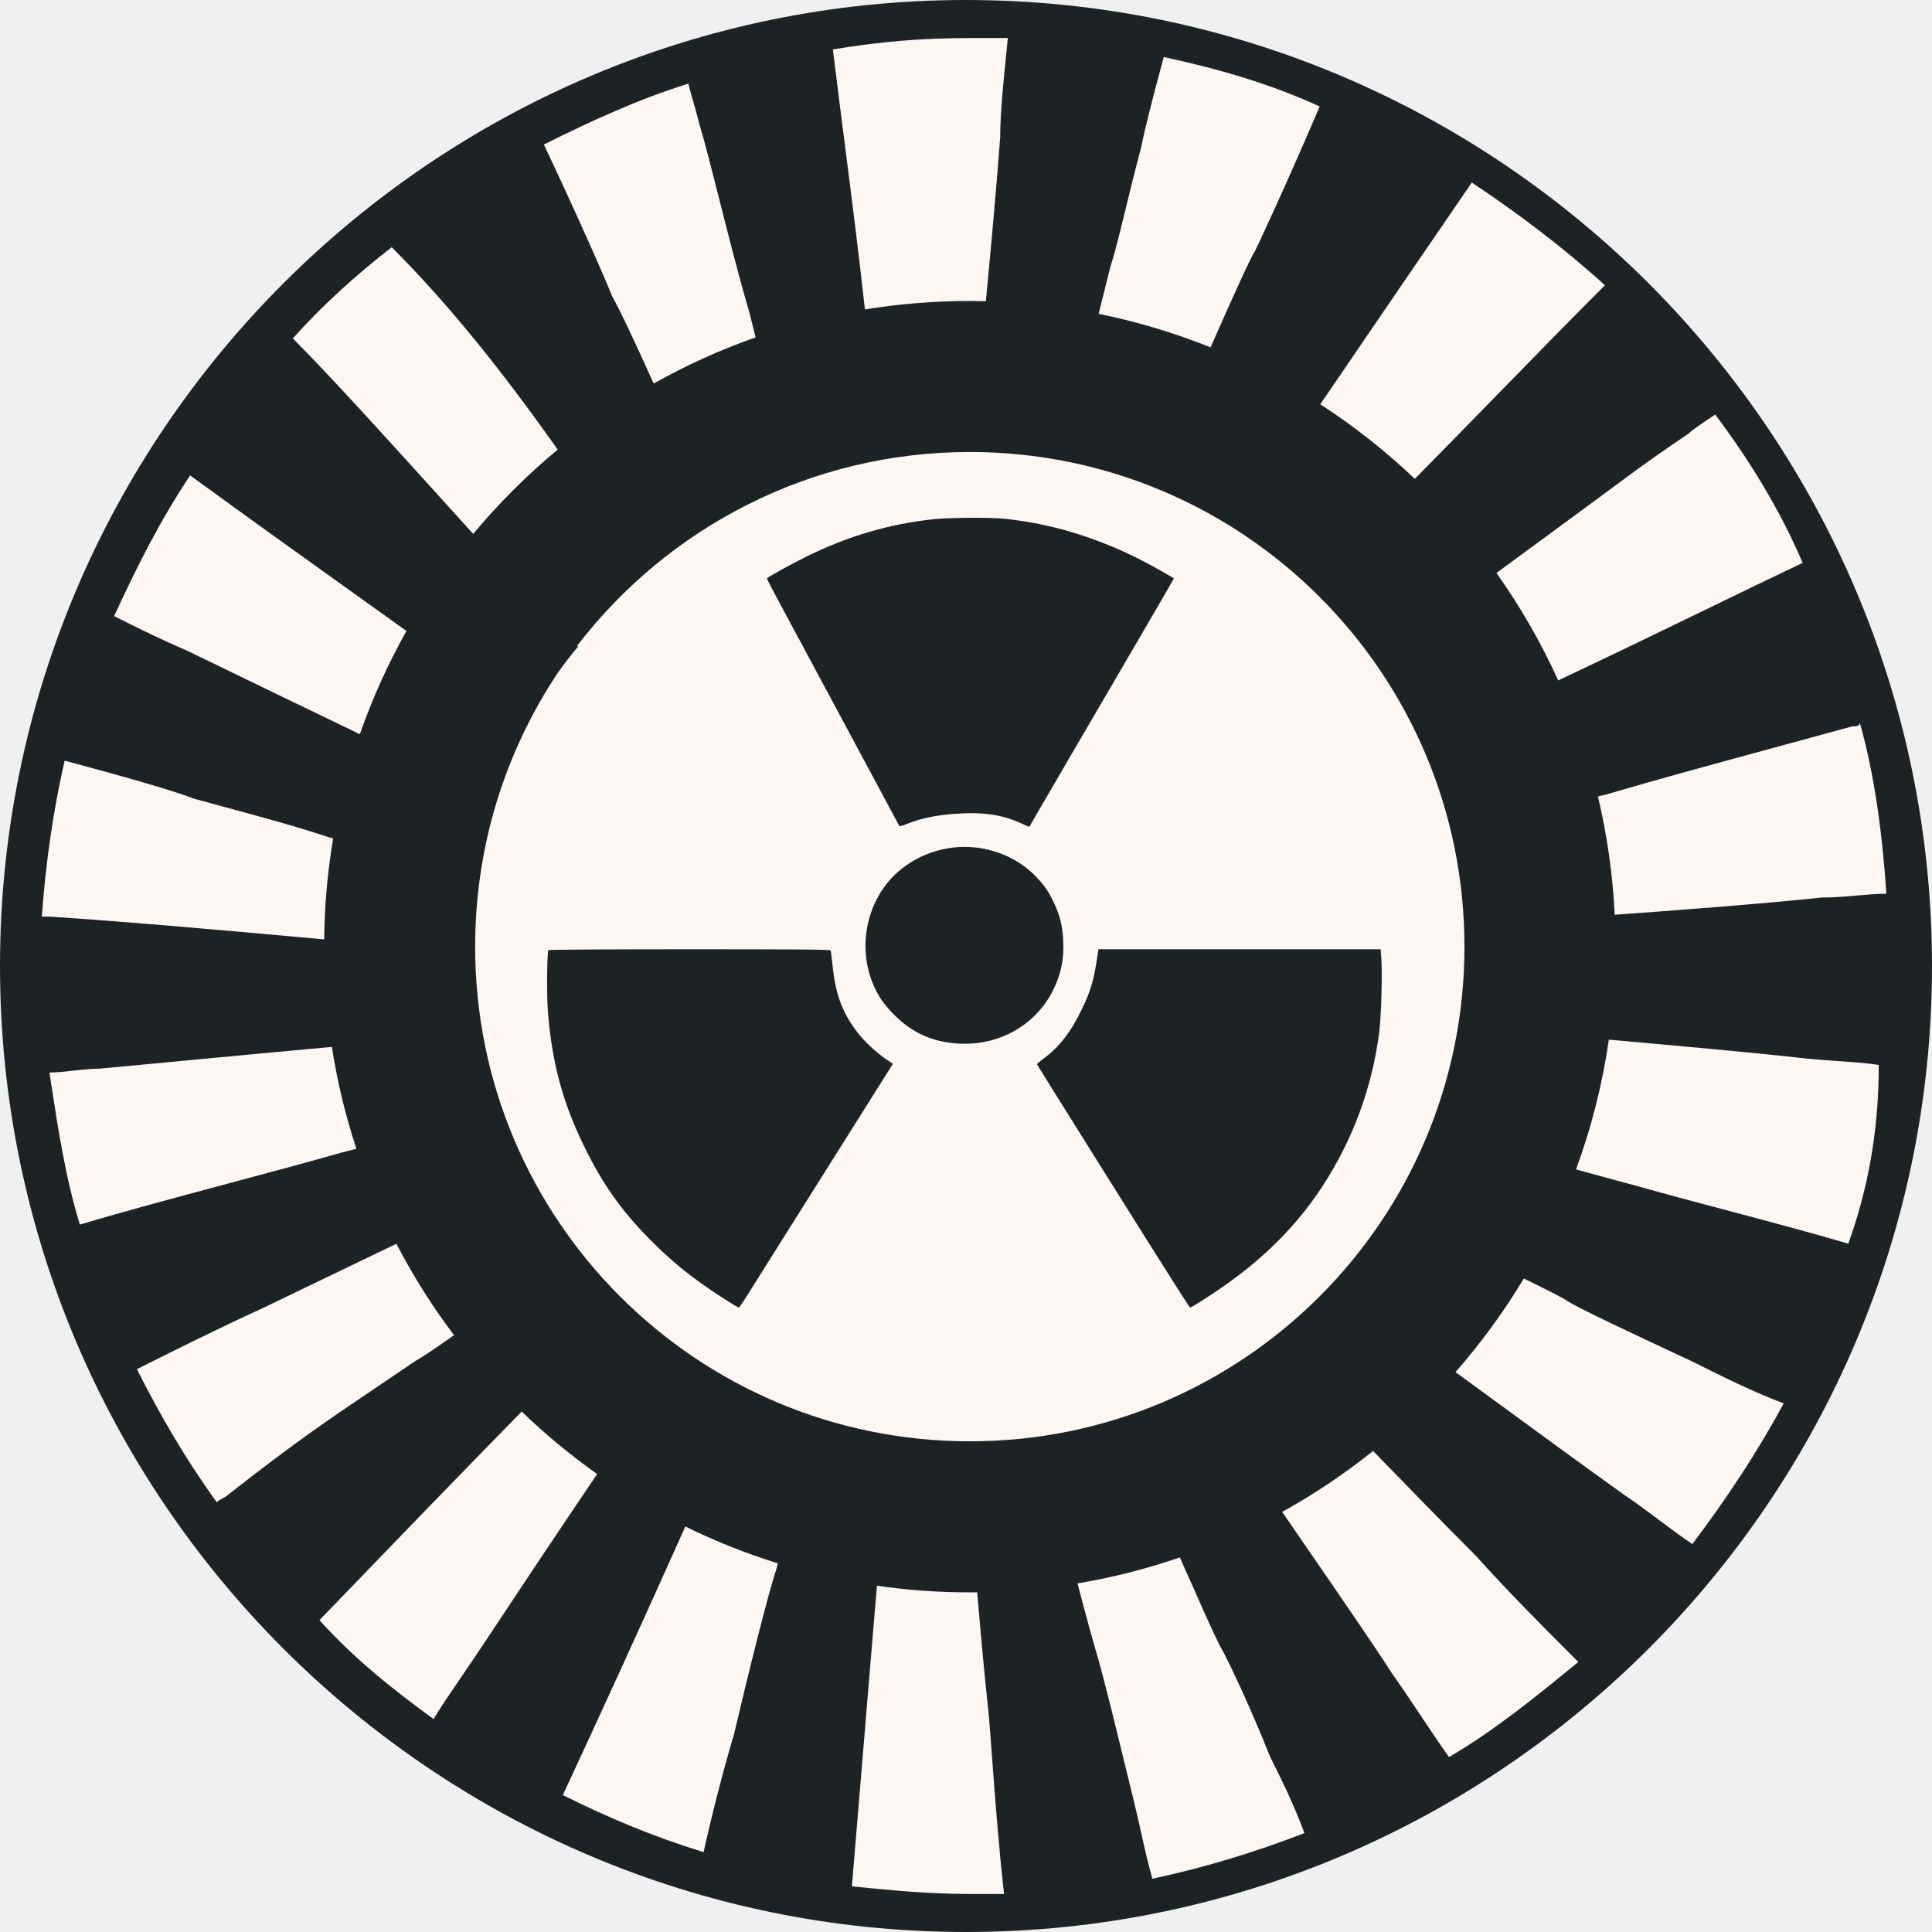
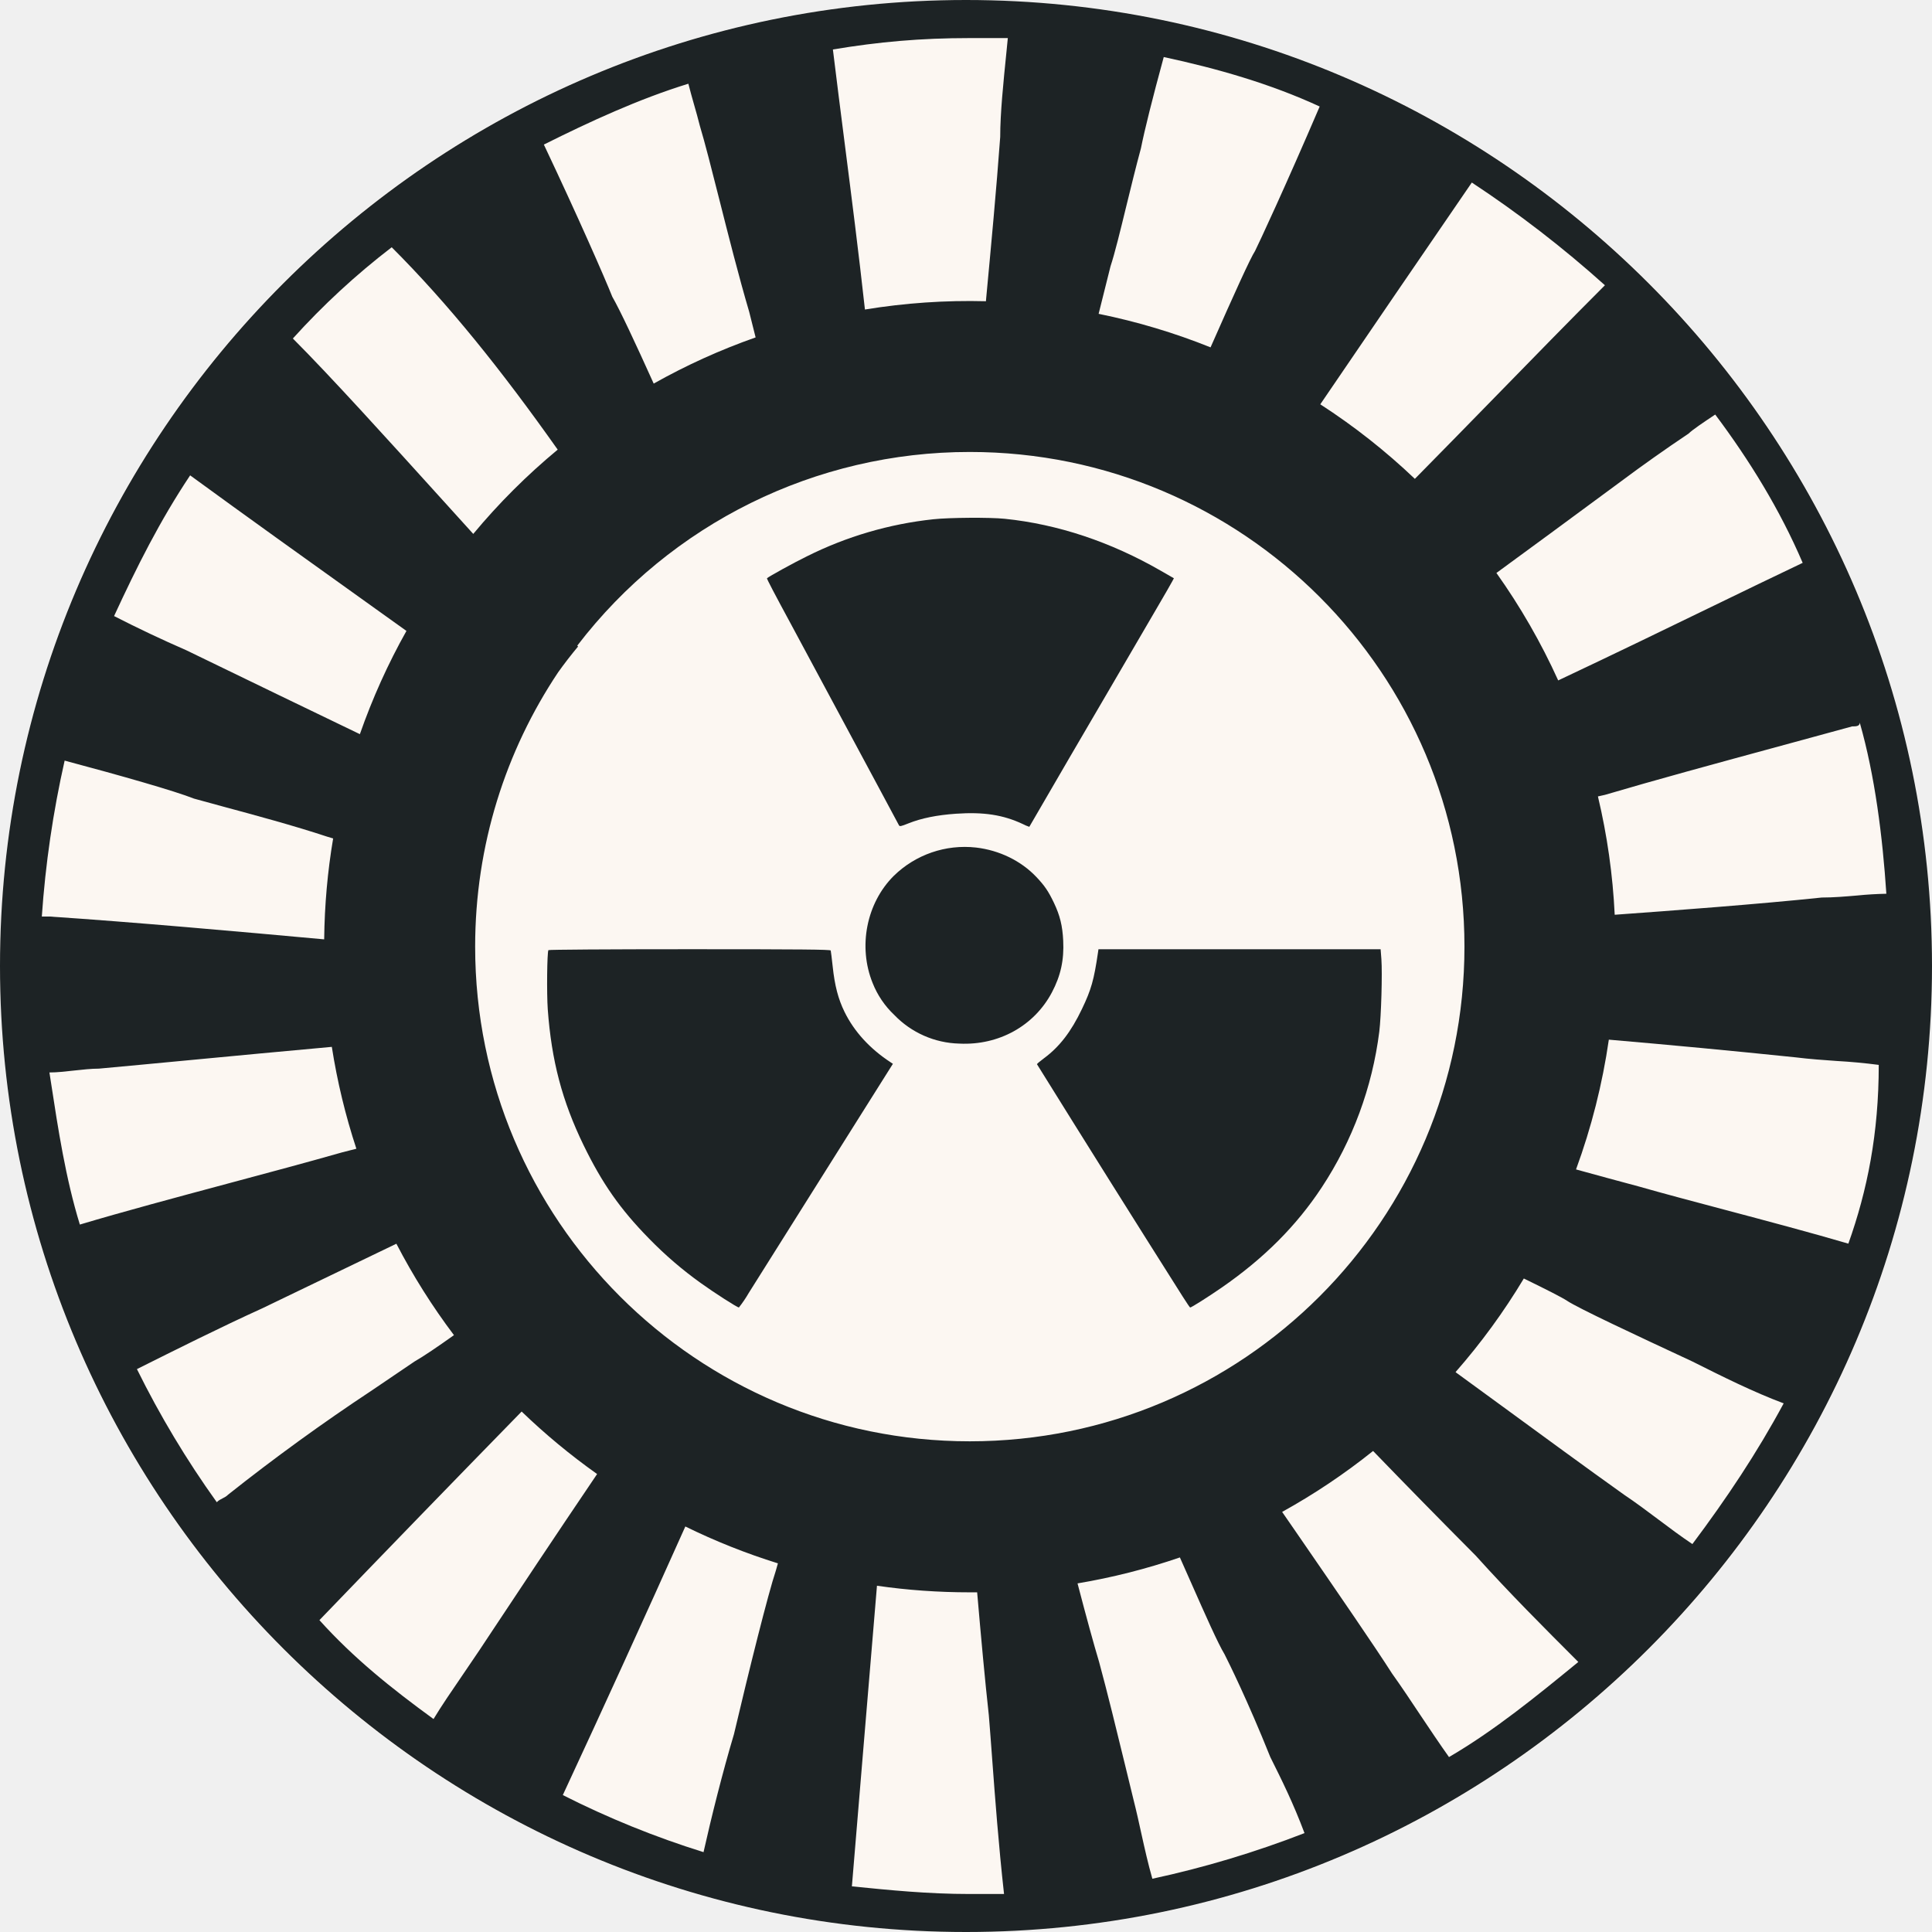
- <svg xmlns="http://www.w3.org/2000/svg" width="48" height="48" viewBox="0 0 48 48" fill="none">
-   <g clip-path="url(#clip0_246_16335)">
-     <rect width="48" height="48" rx="24" fill="#FCF7F2" />
-     <path fill-rule="evenodd" clip-rule="evenodd" d="M24.962 12.889C26.278 13.024 27.591 13.461 28.843 14.182L29.165 14.367L29.126 14.442C29.104 14.483 28.93 14.785 28.739 15.112C28.548 15.438 28.256 15.939 28.09 16.224C27.924 16.509 27.691 16.908 27.573 17.11C27.159 17.816 26.086 19.655 25.833 20.094C25.693 20.337 25.576 20.539 25.574 20.542C25.572 20.545 25.499 20.514 25.413 20.474C24.924 20.244 24.438 20.169 23.748 20.217C23.276 20.25 22.891 20.328 22.571 20.456C22.379 20.533 22.352 20.538 22.333 20.501C22.321 20.479 22.086 20.039 21.809 19.525C20.634 17.333 20.102 16.342 19.922 16.009C19.817 15.815 19.694 15.587 19.649 15.504C19.245 14.755 19.046 14.375 19.055 14.367C19.102 14.322 19.729 13.978 20.049 13.821C21.081 13.315 22.084 13.021 23.188 12.9C23.577 12.858 24.597 12.851 24.962 12.889ZM24.25 21.057C24.831 21.125 25.367 21.387 25.747 21.788C25.957 22.009 26.048 22.143 26.185 22.431C26.334 22.744 26.397 22.999 26.415 23.369C26.439 23.848 26.353 24.242 26.136 24.654C25.695 25.488 24.813 25.976 23.836 25.928C23.184 25.896 22.676 25.672 22.217 25.214C21.956 24.954 21.808 24.736 21.68 24.422C21.314 23.519 21.527 22.438 22.204 21.761C22.731 21.235 23.503 20.97 24.25 21.057ZM34.319 23.829C34.346 24.179 34.315 25.26 34.268 25.631C34.094 27.015 33.606 28.333 32.838 29.5C32.208 30.456 31.405 31.261 30.352 31.99C30.023 32.218 29.6 32.485 29.569 32.485C29.562 32.485 29.479 32.363 29.384 32.213C29.29 32.064 29.187 31.902 29.155 31.853C28.911 31.479 25.763 26.456 25.763 26.44C25.763 26.43 25.84 26.364 25.935 26.294C26.32 26.01 26.611 25.633 26.881 25.068C27.111 24.589 27.179 24.348 27.279 23.666L27.291 23.584H34.301L34.319 23.829ZM20.639 23.615C20.644 23.633 20.666 23.812 20.688 24.013C20.738 24.488 20.826 24.823 20.982 25.14C21.222 25.629 21.611 26.055 22.125 26.391L22.184 26.43L21.357 27.744C20.902 28.467 20.147 29.667 19.678 30.412C19.21 31.156 18.725 31.927 18.602 32.124C18.479 32.322 18.369 32.485 18.358 32.485C18.318 32.486 17.735 32.111 17.412 31.878C16.925 31.526 16.542 31.197 16.128 30.775C15.411 30.044 14.962 29.403 14.499 28.452C13.966 27.355 13.702 26.351 13.609 25.076C13.581 24.681 13.592 23.66 13.625 23.606C13.633 23.593 15.105 23.584 17.134 23.584C19.908 23.584 20.631 23.59 20.639 23.615Z" fill="#1D2325" />
-     <path fill-rule="evenodd" clip-rule="evenodd" d="M0 24C0 10.772 10.772 0 24 0C37.228 0 48 10.772 48 24C48 37.228 37.228 48 24 48C10.772 48 0 37.228 0 24ZM42.842 30.054C43.886 30.331 45.01 30.63 45.921 30.898C46.394 29.575 46.677 28.157 46.677 26.457C46.335 26.408 45.992 26.384 45.636 26.36C45.305 26.337 44.963 26.313 44.598 26.268C43.544 26.151 41.837 25.997 39.971 25.83C39.81 26.946 39.535 28.025 39.156 29.054C39.694 29.202 40.203 29.341 40.724 29.48C41.297 29.644 42.046 29.843 42.842 30.054ZM37.859 31.764C37.363 32.59 36.795 33.368 36.163 34.089C36.172 34.096 36.18 34.103 36.189 34.11C36.504 34.339 36.888 34.62 37.307 34.926C38.272 35.633 39.424 36.475 40.346 37.134C40.63 37.323 40.913 37.535 41.197 37.748C41.48 37.961 41.764 38.173 42.047 38.362C42.898 37.228 43.654 36.094 44.315 34.866C43.559 34.583 42.803 34.205 42.047 33.827C40.63 33.165 39.213 32.504 38.929 32.315C38.809 32.235 38.419 32.037 37.859 31.764ZM34.114 36.049C33.407 36.615 32.652 37.122 31.855 37.563C31.977 37.742 32.099 37.919 32.22 38.094C33.247 39.585 34.171 40.928 34.583 41.575C34.819 41.906 35.055 42.26 35.291 42.614C35.528 42.968 35.764 43.323 36 43.654C37.134 42.992 38.173 42.142 39.213 41.291C38.362 40.441 37.512 39.591 36.661 38.646C35.787 37.772 34.938 36.897 34.114 36.049ZM29.313 38.694C28.494 38.975 27.645 39.193 26.771 39.34C26.985 40.159 27.176 40.856 27.307 41.291C27.508 42.028 27.757 43.05 27.951 43.852C28.032 44.181 28.102 44.473 28.157 44.693C28.236 45.008 28.299 45.291 28.358 45.561C28.442 45.939 28.52 46.292 28.63 46.677C29.953 46.394 31.181 46.016 32.409 45.543C32.126 44.787 31.843 44.221 31.559 43.654C30.992 42.236 30.52 41.291 30.425 41.102C30.256 40.82 29.951 40.133 29.593 39.323C29.503 39.12 29.409 38.908 29.313 38.694ZM24.278 39.561C24.217 39.562 24.156 39.562 24.095 39.562C23.311 39.562 22.541 39.506 21.788 39.397C21.697 40.452 21.587 41.782 21.445 43.501C21.363 44.487 21.271 45.602 21.165 46.866C22.11 46.961 23.055 47.055 24.095 47.055H24.945C24.81 45.842 24.723 44.677 24.65 43.697C24.621 43.303 24.594 42.939 24.567 42.614C24.471 41.747 24.374 40.683 24.278 39.561ZM19.328 38.842C18.533 38.595 17.764 38.288 17.027 37.925C15.891 40.466 14.865 42.702 13.984 44.598C15.118 45.165 16.252 45.638 17.48 46.016C17.669 45.165 17.953 44.032 18.236 43.087C18.614 41.48 19.087 39.591 19.276 39.024C19.292 38.967 19.309 38.906 19.328 38.842ZM14.836 36.622C14.172 36.152 13.545 35.633 12.961 35.069C11.316 36.749 9.606 38.521 7.937 40.252C8.787 41.197 9.732 41.953 10.772 42.709C10.961 42.394 11.234 41.995 11.507 41.596C11.643 41.396 11.78 41.197 11.905 41.008C11.99 40.881 12.111 40.699 12.262 40.471C12.807 39.649 13.749 38.228 14.836 36.622ZM11.28 33.172C10.742 32.459 10.262 31.699 9.848 30.901C9.199 31.213 8.508 31.546 7.817 31.879C7.381 32.089 6.945 32.299 6.52 32.504C5.48 32.976 4.347 33.543 3.402 34.016C3.969 35.15 4.63 36.283 5.386 37.323C5.433 37.276 5.48 37.252 5.528 37.228C5.575 37.205 5.622 37.181 5.669 37.134C7.361 35.81 8.137 35.288 9.244 34.542C9.559 34.33 9.901 34.099 10.299 33.827C10.526 33.697 10.864 33.467 11.28 33.172ZM8.854 28.541C8.585 27.724 8.38 26.879 8.245 26.01C7.074 26.115 5.841 26.233 4.729 26.338C3.871 26.419 3.086 26.494 2.457 26.551C2.268 26.551 2.055 26.575 1.843 26.598C1.63 26.622 1.417 26.646 1.228 26.646C1.241 26.727 1.253 26.809 1.266 26.891C1.443 28.049 1.631 29.278 1.984 30.425C3.055 30.104 4.368 29.753 5.665 29.405C6.659 29.139 7.644 28.876 8.504 28.63C8.619 28.601 8.736 28.572 8.854 28.541ZM8.054 23.339C8.063 22.486 8.139 21.648 8.277 20.832C8.225 20.817 8.175 20.802 8.126 20.787C7.31 20.516 6.299 20.244 5.55 20.042C5.257 19.963 5.005 19.895 4.819 19.843C4.346 19.654 3.024 19.276 1.606 18.898C1.323 20.126 1.134 21.449 1.039 22.772H1.228C3.291 22.909 5.955 23.147 8.054 23.339ZM8.941 18.241C9.253 17.347 9.641 16.49 10.098 15.676C9.836 15.489 9.575 15.302 9.314 15.115C7.691 13.954 6.091 12.809 4.724 11.811C3.969 12.945 3.402 14.079 2.835 15.307C3.402 15.591 3.969 15.874 4.63 16.157C6.213 16.925 7.65 17.62 8.941 18.241ZM13.866 16.705C14.021 16.488 14.185 16.275 14.362 16.063C14.355 16.056 14.348 16.049 14.341 16.042C16.588 13.116 20.121 11.23 24.095 11.23C30.882 11.23 36.384 16.733 36.384 23.52C36.384 30.307 30.882 35.809 24.095 35.809C17.307 35.809 11.805 30.307 11.805 23.52C11.805 20.999 12.564 18.655 13.866 16.705ZM11.757 13.265C11.509 12.992 11.256 12.712 11.002 12.431C9.62 10.903 8.198 9.332 7.276 8.409C8.031 7.559 8.882 6.803 9.732 6.142C11.138 7.547 12.462 9.198 13.856 11.17C13.094 11.802 12.391 12.504 11.757 13.265ZM16.241 9.529C17.044 9.077 17.891 8.692 18.773 8.382L18.614 7.748C18.355 6.866 18.095 5.841 17.867 4.939C17.68 4.2 17.514 3.544 17.386 3.118C17.339 2.929 17.291 2.764 17.244 2.598C17.197 2.433 17.15 2.268 17.102 2.079C15.874 2.457 14.646 3.024 13.512 3.591C14.362 5.386 15.024 6.898 15.213 7.37C15.407 7.71 15.775 8.497 16.241 9.529ZM21.489 7.688C22.337 7.55 23.207 7.478 24.095 7.478C24.228 7.478 24.362 7.48 24.495 7.483C24.497 7.456 24.5 7.429 24.502 7.402C24.626 6.078 24.751 4.74 24.85 3.402C24.85 2.815 24.925 2.079 25.008 1.26C25.018 1.156 25.029 1.051 25.039 0.945H24.095C22.866 0.945 21.827 1.039 20.693 1.228C20.787 2.003 20.887 2.783 20.988 3.575C21.158 4.905 21.332 6.266 21.489 7.688ZM27.295 7.797C28.256 7.992 29.186 8.272 30.076 8.63C30.669 7.286 31.066 6.409 31.181 6.236C31.276 6.047 31.937 4.63 32.787 2.646C31.559 2.079 30.236 1.701 28.913 1.417C28.63 2.457 28.441 3.213 28.346 3.685C28.223 4.137 28.1 4.643 27.984 5.116C27.834 5.732 27.697 6.294 27.591 6.614L27.295 7.797ZM32.802 10.045C33.643 10.589 34.429 11.21 35.151 11.897C35.84 11.2 36.516 10.506 37.181 9.825C38.101 8.882 38.999 7.962 39.874 7.087C38.835 6.142 37.701 5.291 36.567 4.535C35.554 6.008 34.183 8.02 32.802 10.045ZM37.178 14.235C38.056 13.594 38.966 12.923 39.776 12.326C39.972 12.181 40.163 12.04 40.346 11.905C40.724 11.622 41.386 11.15 41.953 10.772C42.047 10.677 42.331 10.488 42.614 10.299C43.465 11.433 44.221 12.661 44.787 13.984C44.094 14.312 43.331 14.683 42.492 15.09C41.372 15.634 40.117 16.243 38.713 16.905C38.286 15.963 37.771 15.069 37.178 14.235ZM39.7 19.787C39.767 19.771 39.825 19.758 39.874 19.748C41.189 19.361 42.377 19.038 44.476 18.467C44.941 18.34 45.45 18.201 46.016 18.047C46.11 18.047 46.205 18.047 46.205 17.953C46.583 19.276 46.772 20.787 46.866 22.205C46.641 22.205 46.394 22.226 46.136 22.249C45.853 22.273 45.556 22.299 45.26 22.299C43.714 22.462 41.537 22.625 40.117 22.727C40.068 21.72 39.926 20.737 39.7 19.787Z" fill="#1D2325" />
+ <svg xmlns="http://www.w3.org/2000/svg" width="48" height="48" fill="none">
+   <g clip-path="url(#a)">
+     <rect width="48" height="48" fill="#FCF7F2" rx="24" />
+     <path fill="#1D2325" fill-rule="evenodd" d="M24.962 12.889c1.316.135 2.63.572 3.881 1.293l.322.185-.04.075c-.02.041-.195.343-.386.67l-1.166 1.998a847 847 0 0 0-2 3.432 1 1 0 0 1-.16-.068c-.49-.23-.975-.305-1.665-.257-.472.033-.857.111-1.177.239-.192.077-.219.082-.238.045l-.523-.976-2.16-4.021q-.608-1.123-.595-1.137c.047-.045.674-.39.994-.546a9.2 9.2 0 0 1 3.139-.92c.39-.043 1.409-.05 1.774-.012m-.712 8.168c.58.068 1.117.33 1.497.73.21.222.3.356.438.644.149.313.212.568.23.938.024.48-.062.873-.28 1.285-.44.834-1.322 1.322-2.299 1.274a2.32 2.32 0 0 1-1.62-.714 2.2 2.2 0 0 1-.536-.792c-.366-.903-.153-1.985.524-2.66a2.52 2.52 0 0 1 2.046-.705m10.07 2.772c.026.35-.005 1.43-.052 1.802a9.1 9.1 0 0 1-1.43 3.87c-.63.955-1.433 1.76-2.486 2.489-.33.228-.752.495-.783.495-.007 0-.09-.122-.185-.272a827.98 827.98 0 0 1-3.621-5.773c0-.01.077-.076.172-.146.386-.284.676-.66.946-1.226.23-.48.298-.72.398-1.402l.012-.082h7.01zm-13.681-.214c.005.018.027.197.049.398.05.474.138.81.294 1.127.24.49.63.915 1.143 1.251l.059.039-.827 1.314-2.755 4.38a3 3 0 0 1-.244.36c-.04.002-.623-.373-.946-.606a9.5 9.5 0 0 1-1.284-1.103c-.717-.73-1.166-1.372-1.629-2.323-.533-1.098-.797-2.1-.89-3.376-.028-.395-.017-1.416.016-1.47.008-.013 1.48-.023 3.51-.023 2.773 0 3.496.007 3.504.032" clip-rule="evenodd" />
+     <path fill="#1D2325" fill-rule="evenodd" d="M0 24C0 10.772 10.772 0 24 0s24 10.772 24 24-10.772 24-24 24S0 37.228 0 24m42.842 6.054c1.044.277 2.168.576 3.08.844.472-1.323.755-2.74.755-4.441a14 14 0 0 0-1.04-.097c-.332-.023-.674-.047-1.039-.092a267 267 0 0 0-4.627-.438 16 16 0 0 1-.815 3.224c.538.148 1.047.287 1.568.426.573.164 1.322.363 2.118.574m-4.983 1.71a16 16 0 0 1-1.696 2.325l.026.021 1.118.816c.965.706 2.117 1.55 3.04 2.208.283.189.566.401.85.614.283.213.567.425.85.614.85-1.134 1.607-2.268 2.268-3.496-.756-.283-1.512-.661-2.268-1.04-1.417-.66-2.834-1.322-3.118-1.511-.12-.08-.51-.278-1.07-.551m-3.745 4.285a16 16 0 0 1-2.26 1.514l.366.53c1.027 1.492 1.951 2.835 2.363 3.482.236.33.472.685.708 1.04.237.353.473.708.709 1.039 1.134-.662 2.173-1.512 3.213-2.363-.85-.85-1.701-1.7-2.552-2.645a249 249 0 0 1-2.547-2.597m-4.8 2.645a16 16 0 0 1-2.543.645c.214.82.405 1.517.536 1.952.201.737.45 1.76.645 2.56.08.33.15.622.205.842.08.316.142.598.201.868.084.378.162.73.272 1.116a25 25 0 0 0 3.78-1.134c-.284-.756-.567-1.322-.85-1.89-.568-1.417-1.04-2.362-1.135-2.55-.17-.283-.474-.97-.832-1.78zm-5.036.867h-.183q-1.177 0-2.307-.164c-.09 1.055-.2 2.385-.343 4.104l-.28 3.365c.945.095 1.89.19 2.93.19h.85c-.135-1.214-.222-2.379-.295-3.359-.029-.394-.056-.758-.083-1.083-.096-.867-.193-1.93-.29-3.053m-4.95-.72a16 16 0 0 1-2.3-.916 520 520 0 0 1-3.044 6.673 22.6 22.6 0 0 0 3.496 1.418c.19-.85.473-1.984.756-2.93.378-1.606.85-3.495 1.04-4.062zm-4.492-2.219q-.997-.707-1.875-1.553a974 974 0 0 0-5.024 5.183c.85.945 1.795 1.7 2.835 2.457.189-.315.462-.714.735-1.113.136-.2.273-.4.399-.588l.356-.537c.545-.822 1.487-2.243 2.574-3.849m-3.556-3.45A16 16 0 0 1 9.848 30.9l-2.031.978-1.297.625c-1.04.472-2.173 1.04-3.118 1.512a23.6 23.6 0 0 0 1.984 3.307c.047-.047.094-.071.142-.095.047-.023.094-.047.141-.094a51 51 0 0 1 3.575-2.592c.315-.212.657-.443 1.055-.715.227-.13.566-.36.98-.655M8.854 28.54a16 16 0 0 1-.61-2.531c-1.17.105-2.403.223-3.515.328-.858.081-1.643.156-2.272.213-.19 0-.402.024-.614.047-.213.024-.426.048-.615.048l.038.245c.177 1.158.365 2.387.718 3.534 1.07-.32 2.384-.672 3.681-1.02.994-.266 1.979-.53 2.839-.775zm-.8-5.202q.015-1.28.223-2.507l-.151-.045c-.816-.271-1.827-.543-2.576-.745a56 56 0 0 1-.731-.2c-.473-.188-1.795-.566-3.213-.944a25.5 25.5 0 0 0-.567 3.874h.19c2.062.137 4.726.375 6.825.567m.887-5.098q.47-1.343 1.157-2.565l-.784-.561c-1.623-1.16-3.223-2.306-4.59-3.304-.756 1.134-1.322 2.268-1.89 3.496a32 32 0 0 0 1.796.85q2.374 1.152 4.311 2.084m4.925-1.536q.232-.325.496-.642l-.02-.021a12.27 12.27 0 0 1 9.753-4.812c6.787 0 12.289 5.503 12.289 12.29s-5.502 12.29-12.29 12.29-12.289-5.503-12.289-12.29c0-2.521.759-4.864 2.061-6.815m-2.109-3.44-.755-.834C9.62 10.903 8.198 9.332 7.276 8.41a18.4 18.4 0 0 1 2.456-2.267c1.406 1.405 2.73 3.056 4.124 5.028a16 16 0 0 0-2.099 2.095m4.484-3.736c.803-.452 1.65-.837 2.532-1.147l-.159-.634c-.26-.882-.519-1.907-.747-2.809-.187-.74-.353-1.395-.481-1.82a15 15 0 0 0-.142-.52c-.047-.166-.094-.331-.142-.52-1.228.378-2.456.945-3.59 1.512.85 1.795 1.512 3.307 1.7 3.78.195.339.563 1.126 1.029 2.158m5.248-1.84a16 16 0 0 1 3.006-.206l.007-.08c.124-1.325.25-2.663.348-4.001 0-.587.075-1.323.158-2.142l.031-.315h-.945c-1.228 0-2.267.094-3.401.283q.142 1.16.295 2.347c.17 1.33.344 2.691.501 4.113m5.806.108c.961.195 1.891.475 2.781.833.593-1.344.99-2.22 1.105-2.394.095-.189.756-1.606 1.606-3.59-1.228-.567-2.55-.945-3.874-1.229q-.425 1.56-.567 2.268c-.123.452-.246.958-.362 1.431-.15.616-.287 1.178-.393 1.498zm5.507 2.248a16 16 0 0 1 2.35 1.852q1.031-1.047 2.03-2.072c.92-.943 1.817-1.863 2.692-2.738a28 28 0 0 0-3.307-2.552 1957 1957 0 0 0-3.765 5.51m4.376 4.19c.878-.64 1.788-1.312 2.598-1.909l.57-.42c.378-.284 1.04-.756 1.607-1.134.094-.095.378-.284.661-.473.85 1.134 1.607 2.362 2.173 3.685q-1.038.495-2.295 1.106c-1.12.544-2.375 1.153-3.779 1.815a16 16 0 0 0-1.535-2.67m2.522 5.552q.1-.025.174-.039c1.315-.387 2.503-.71 4.602-1.281l1.54-.42c.094 0 .189 0 .189-.094.378 1.323.567 2.834.661 4.252a9 9 0 0 0-.73.044c-.283.024-.58.05-.876.05-1.546.163-3.723.326-5.143.428a16 16 0 0 0-.417-2.94" clip-rule="evenodd" />
  </g>
  <defs>
-     <clipPath id="clip0_246_16335">
-       <rect width="48" height="48" rx="24" fill="white" />
+     <clipPath id="a">
+       <rect width="48" height="48" fill="#fff" rx="24" />
    </clipPath>
  </defs>
</svg>
